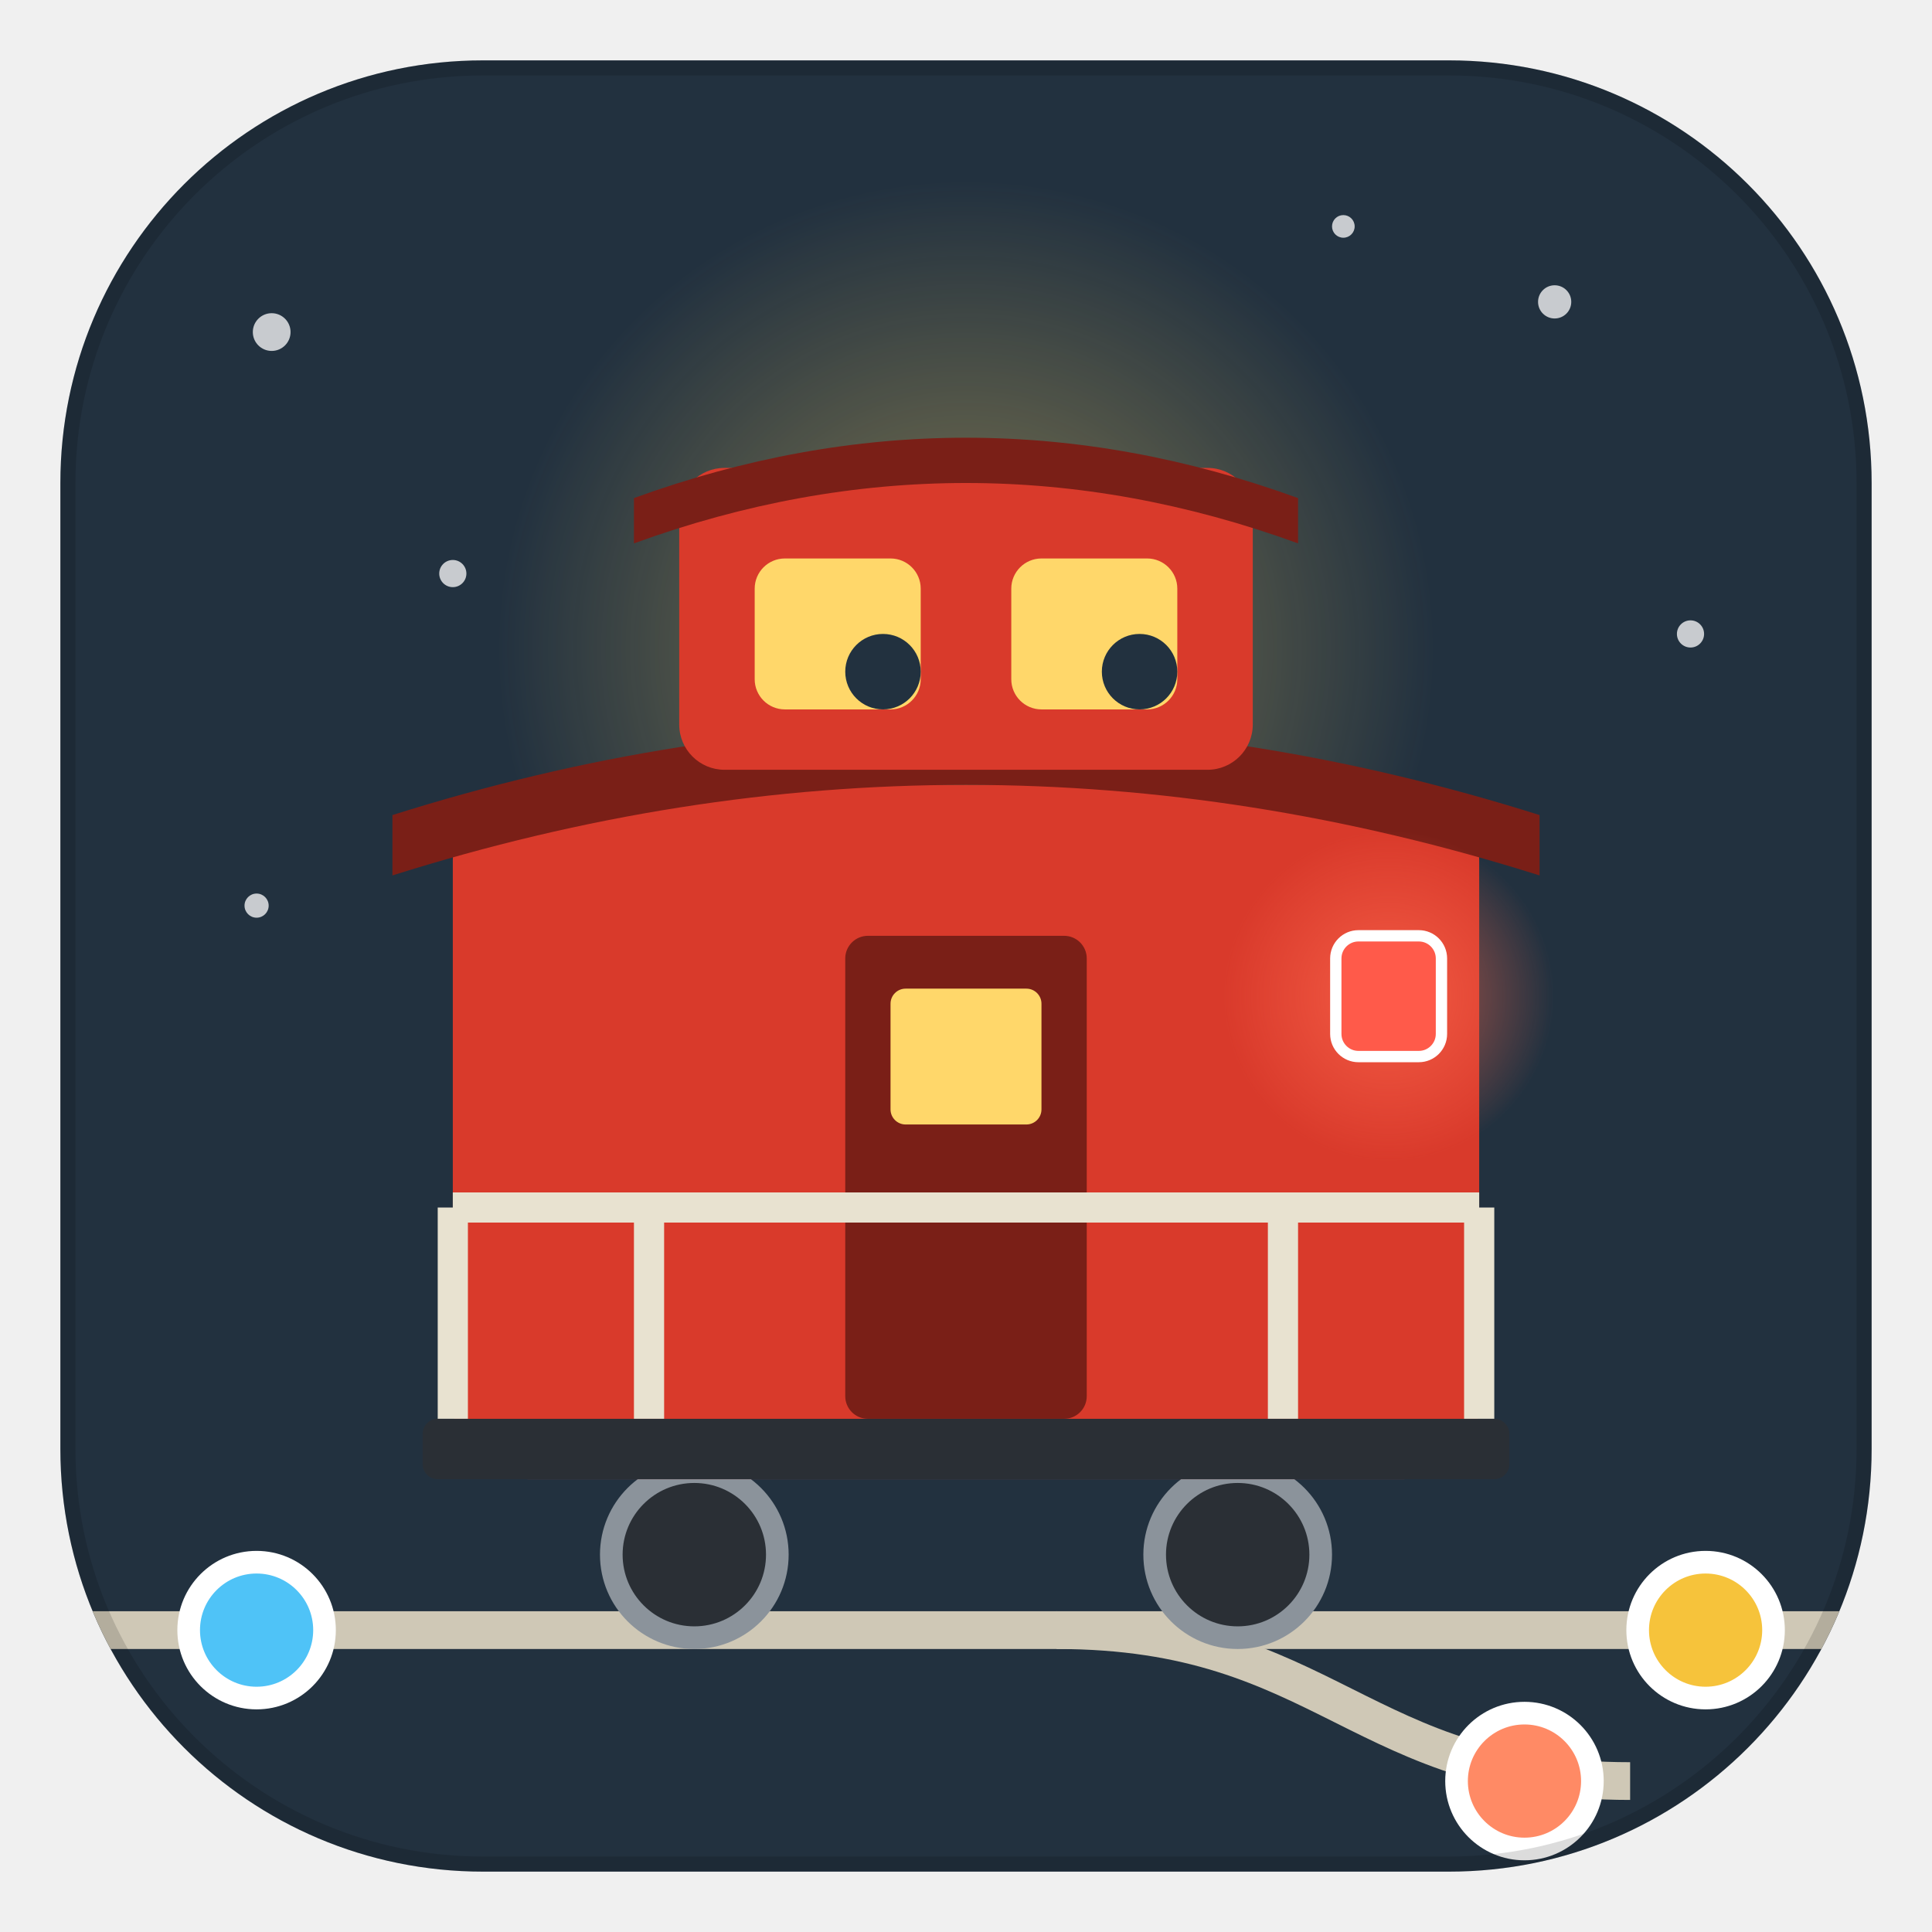
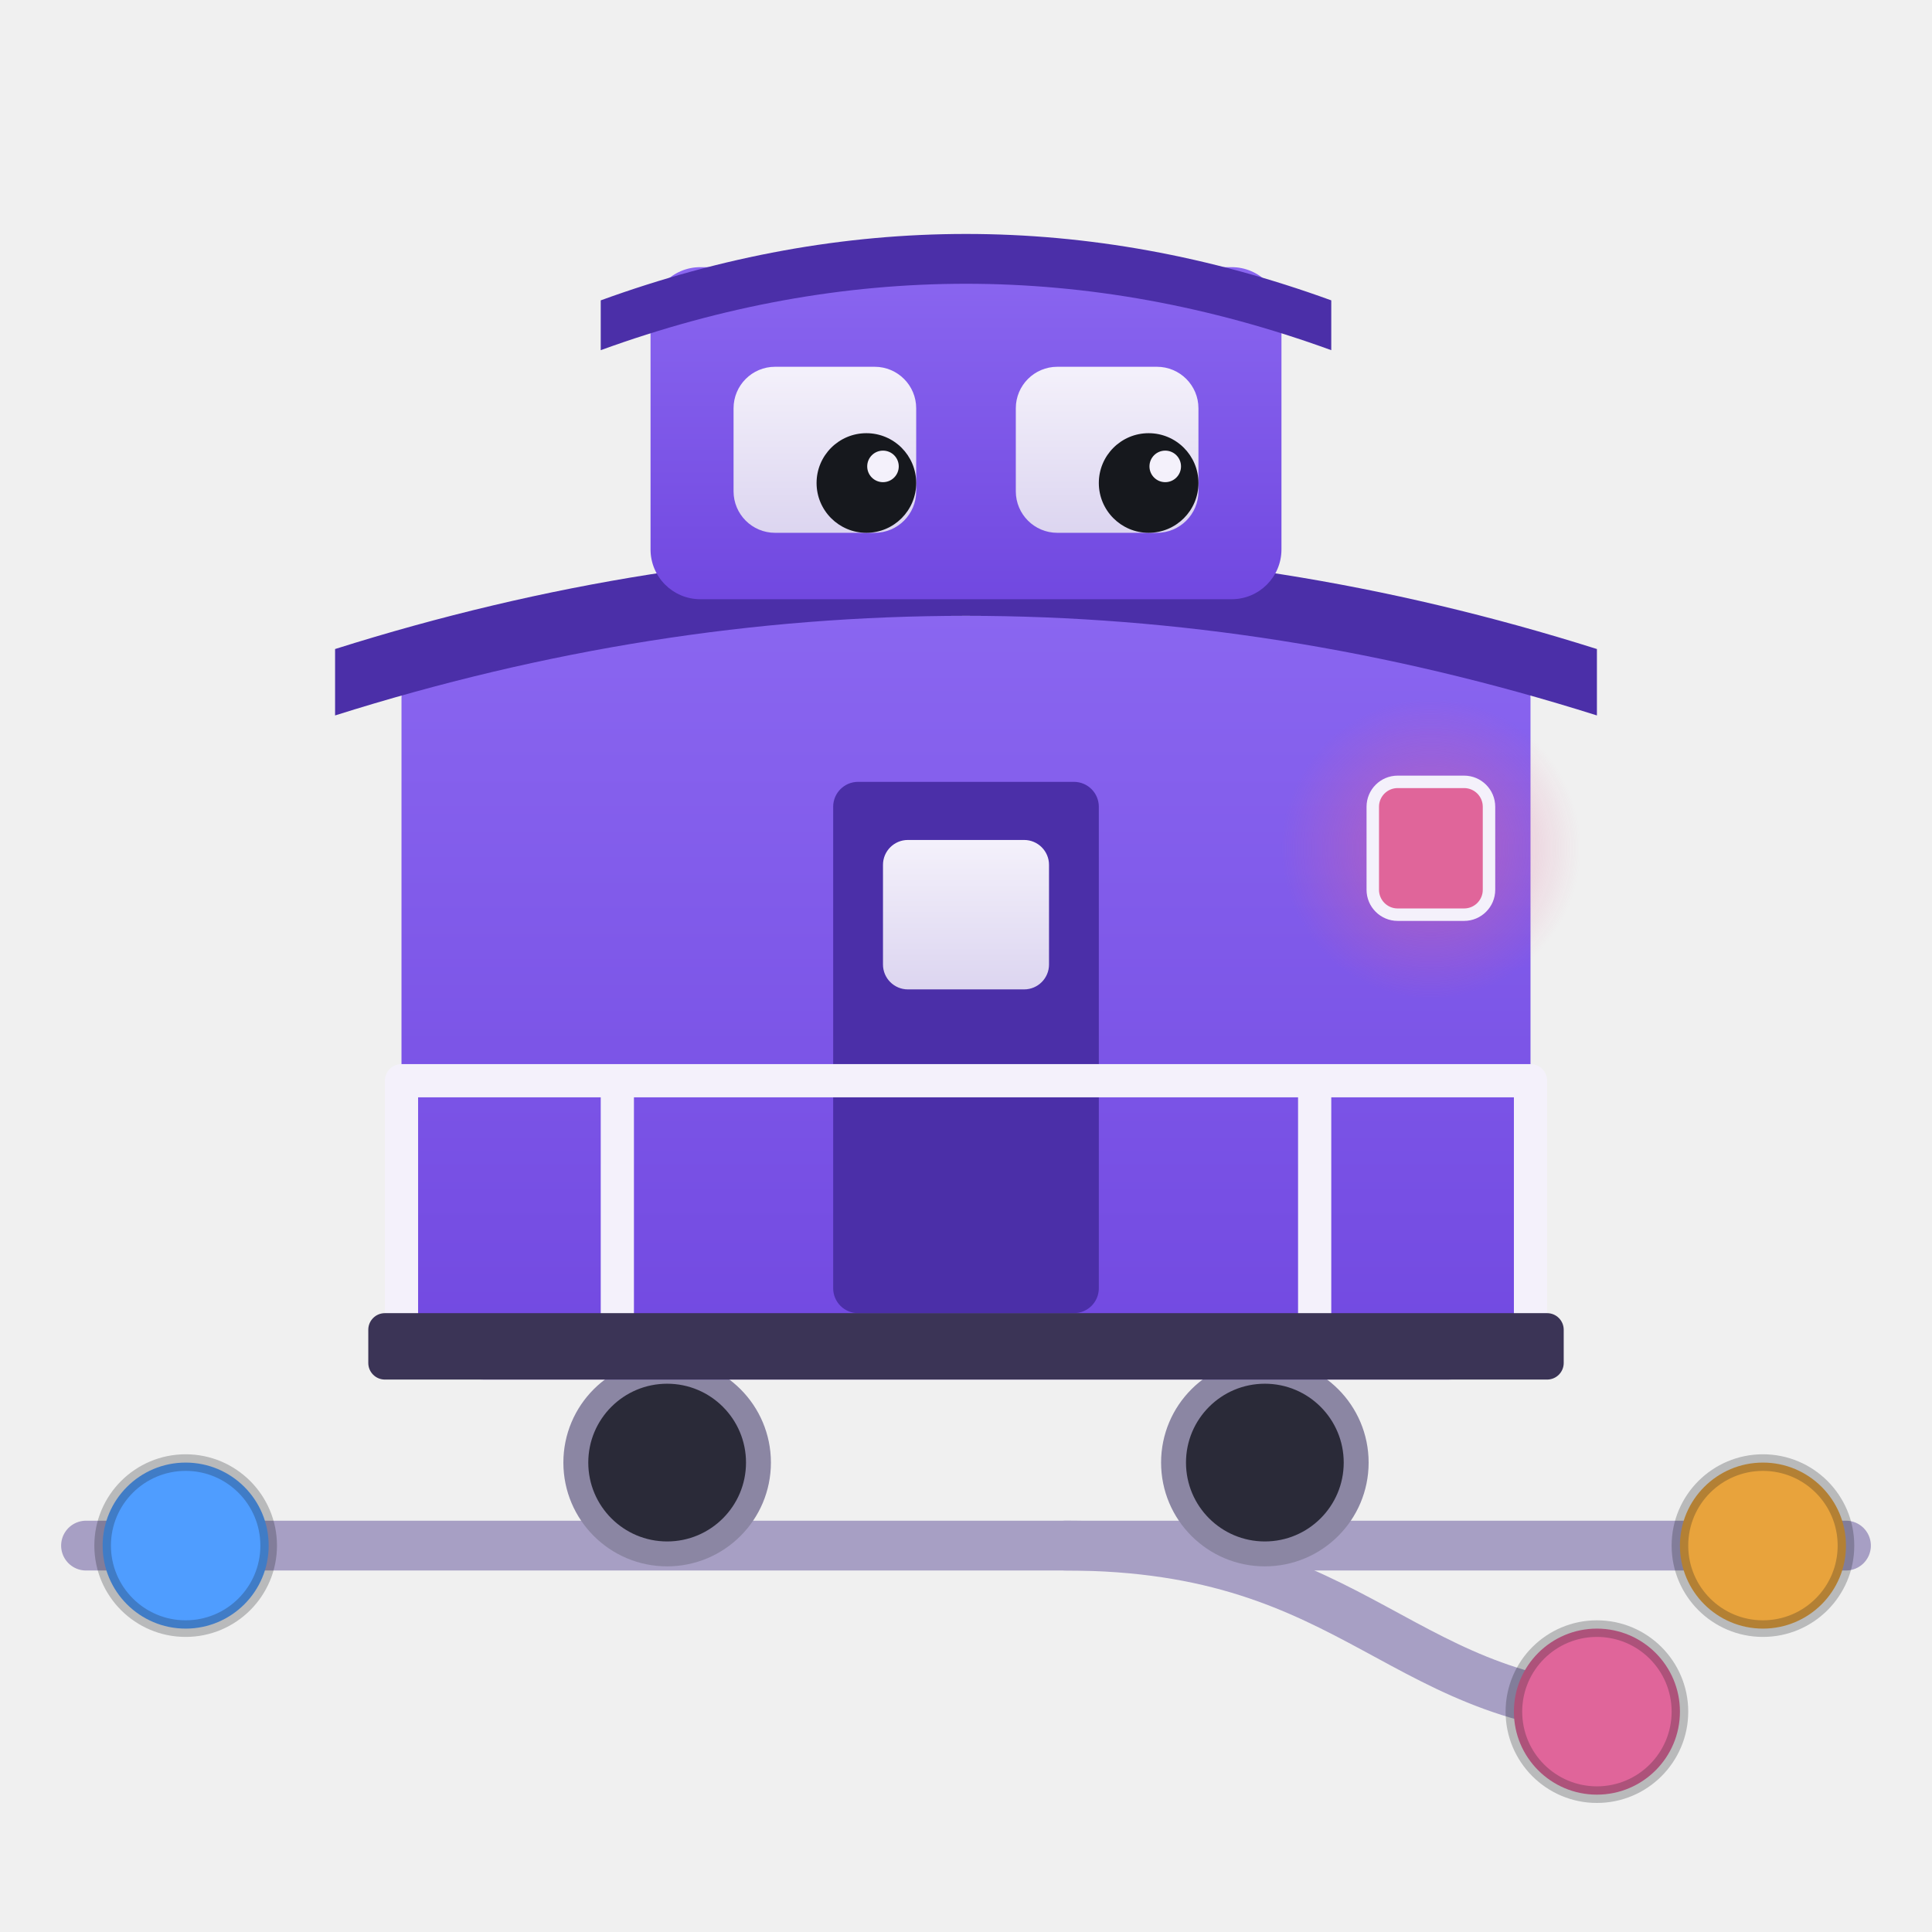
<svg xmlns="http://www.w3.org/2000/svg" viewBox="0 0 256 256">
  <defs>
-     <clipPath id="t">
-       <rect x="8" y="8" width="240" height="240" rx="56" />
-     </clipPath>
-     <radialGradient id="g">
-       <stop offset="0" stop-color="#ff6a50" stop-opacity=".7" />
-       <stop offset="1" stop-color="#ff6a50" stop-opacity="0" />
-     </radialGradient>
-     <radialGradient id="w">
-       <stop offset="0" stop-color="#ffd76a" stop-opacity=".45" />
-       <stop offset="1" stop-color="#ffd76a" stop-opacity="0" />
+     <linearGradient id="body" x1="0" y1="0" x2="0" y2="1">
+       <stop offset="0" stop-color="#8a66f0" />
+       <stop offset="1" stop-color="#7148e0" />
+     </linearGradient>
+     <linearGradient id="win" x1="0" y1="0" x2="0" y2="1">
+       <stop offset="0" stop-color="#f4f1fb" />
+       <stop offset="1" stop-color="#dcd5f0" />
+     </linearGradient>
+     <radialGradient id="lamp">
+       <stop offset="0" stop-color="#e0659a" stop-opacity=".55" />
+       <stop offset="1" stop-color="#e0659a" stop-opacity="0" />
    </radialGradient>
  </defs>
-   <rect x="8" y="8" width="240" height="240" rx="56" fill="#22313f" />
-   <g clip-path="url(#t)">
-     <circle cx="36" cy="44" r="2.5" fill="#fff" opacity=".75" />
-     <circle cx="60" cy="76" r="1.8" fill="#fff" opacity=".75" />
-     <circle cx="206" cy="40" r="2.2" fill="#fff" opacity=".75" />
-     <circle cx="224" cy="84" r="1.8" fill="#fff" opacity=".75" />
-     <circle cx="178" cy="30" r="1.5" fill="#fff" opacity=".75" />
-     <circle cx="34" cy="120" r="1.6" fill="#fff" opacity=".75" />
-     <path d="M0 216 H256" stroke="#cfc8b6" stroke-width="5" />
-     <path d="M140 216 C176 216 180 236 216 236" stroke="#cfc8b6" stroke-width="5" fill="none" />
-     <circle cx="34" cy="216" r="9" fill="#4fc3f7" stroke="#fff" stroke-width="3" />
-     <circle cx="226" cy="216" r="9" fill="#f6c33b" stroke="#fff" stroke-width="3" />
-     <circle cx="202" cy="236" r="9" fill="#ff8a65" stroke="#fff" stroke-width="3" />
-     <g fill="#2a2f35" stroke="#8b939b" stroke-width="3">
+   <g transform="translate(128 130) scale(1.1) translate(-128 -148)">
+     <g fill="none" stroke="#a79fc4" stroke-width="6" stroke-linecap="round">
+       <path d="M22 216 H234" />
+       <path d="M140 216 C176 216 180 236 210 236" />
+     </g>
+     <circle cx="34" cy="216" r="10" fill="#4f9dff" stroke="#16181d" stroke-opacity=".25" stroke-width="2" />
+     <circle cx="224" cy="216" r="10" fill="#e8a33c" stroke="#16181d" stroke-opacity=".25" stroke-width="2" />
+     <circle cx="204" cy="236" r="10" fill="#e0659a" stroke="#16181d" stroke-opacity=".25" stroke-width="2" />
+     <g fill="#2a2a38" stroke="#8b86a3" stroke-width="3">
      <circle cx="92" cy="206" r="11" />
      <circle cx="164" cy="206" r="11" />
    </g>
-     <circle cx="128" cy="86" r="62" fill="url(#w)" />
-     <rect x="60" y="104" width="136" height="92" rx="10" fill="#d93a2b" />
-     <path d="M52 108 Q128 84 204 108 L204 116 Q128 92 52 116 Z" fill="#7a1f17" />
-     <rect x="90" y="62" width="76" height="40" rx="6" fill="#d93a2b" />
-     <path d="M84 66 Q128 50 172 66 L172 72 Q128 56 84 72 Z" fill="#7a1f17" />
-     <rect x="100" y="74" width="22" height="20" rx="4" fill="#ffd76a" />
-     <rect x="134" y="74" width="22" height="20" rx="4" fill="#ffd76a" />
-     <circle cx="117" cy="89" r="5" fill="#22313f" />
-     <circle cx="151" cy="89" r="5" fill="#22313f" />
-     <rect x="112" y="124" width="32" height="64" rx="3" fill="#7a1f17" />
-     <rect x="118" y="131" width="20" height="18" rx="2" fill="#ffd76a" />
-     <path d="M60 160 H196 M60 160 V188 M196 160 V188 M86 160 V188 M170 160 V188" stroke="#e8e2d0" stroke-width="4" fill="none" />
-     <rect x="56" y="188" width="144" height="8" rx="2" fill="#2a2f35" />
-     <circle cx="184" cy="132" r="22" fill="url(#g)" />
-     <rect x="177" y="124" width="14" height="16" rx="3" fill="#ff5a4a" stroke="#fff" stroke-width="1.5" />
+     <rect x="60" y="104" width="136" height="92" rx="10" fill="url(#body)" />
+     <path d="M52 108 Q128 84 204 108 L204 116 Q128 92 52 116 Z" fill="#4b2fa8" />
+     <rect x="90" y="62" width="76" height="40" rx="6" fill="url(#body)" />
+     <path d="M84 66 Q128 50 172 66 L172 72 Q128 56 84 72 Z" fill="#4b2fa8" />
+     <rect x="100" y="74" width="22" height="20" rx="5" fill="url(#win)" />
+     <rect x="134" y="74" width="22" height="20" rx="5" fill="url(#win)" />
+     <circle cx="116" cy="88" r="6" fill="#16181d" />
+     <circle cx="150" cy="88" r="6" fill="#16181d" />
+     <circle cx="118" cy="86" r="1.9" fill="#f4f1fb" />
+     <circle cx="152" cy="86" r="1.9" fill="#f4f1fb" />
+     <rect x="112" y="124" width="32" height="64" rx="3" fill="#4b2fa8" />
+     <rect x="118" y="131" width="20" height="18" rx="3" fill="url(#win)" />
+     <path d="M60 160 H196 M60 160 V188 M196 160 V188 M86 160 V188 M170 160 V188" stroke="#f4f1fb" stroke-width="4" fill="none" stroke-linecap="round" />
+     <rect x="56" y="188" width="144" height="8" rx="2" fill="#3b3456" />
+     <circle cx="184" cy="132" r="18" fill="url(#lamp)" />
+     <rect x="177" y="124" width="14" height="16" rx="3" fill="#e0659a" stroke="#f4f1fb" stroke-width="1.5" />
  </g>
-   <rect x="9" y="9" width="238" height="238" rx="55" fill="none" stroke="#000" stroke-opacity=".14" stroke-width="2" />
</svg>
